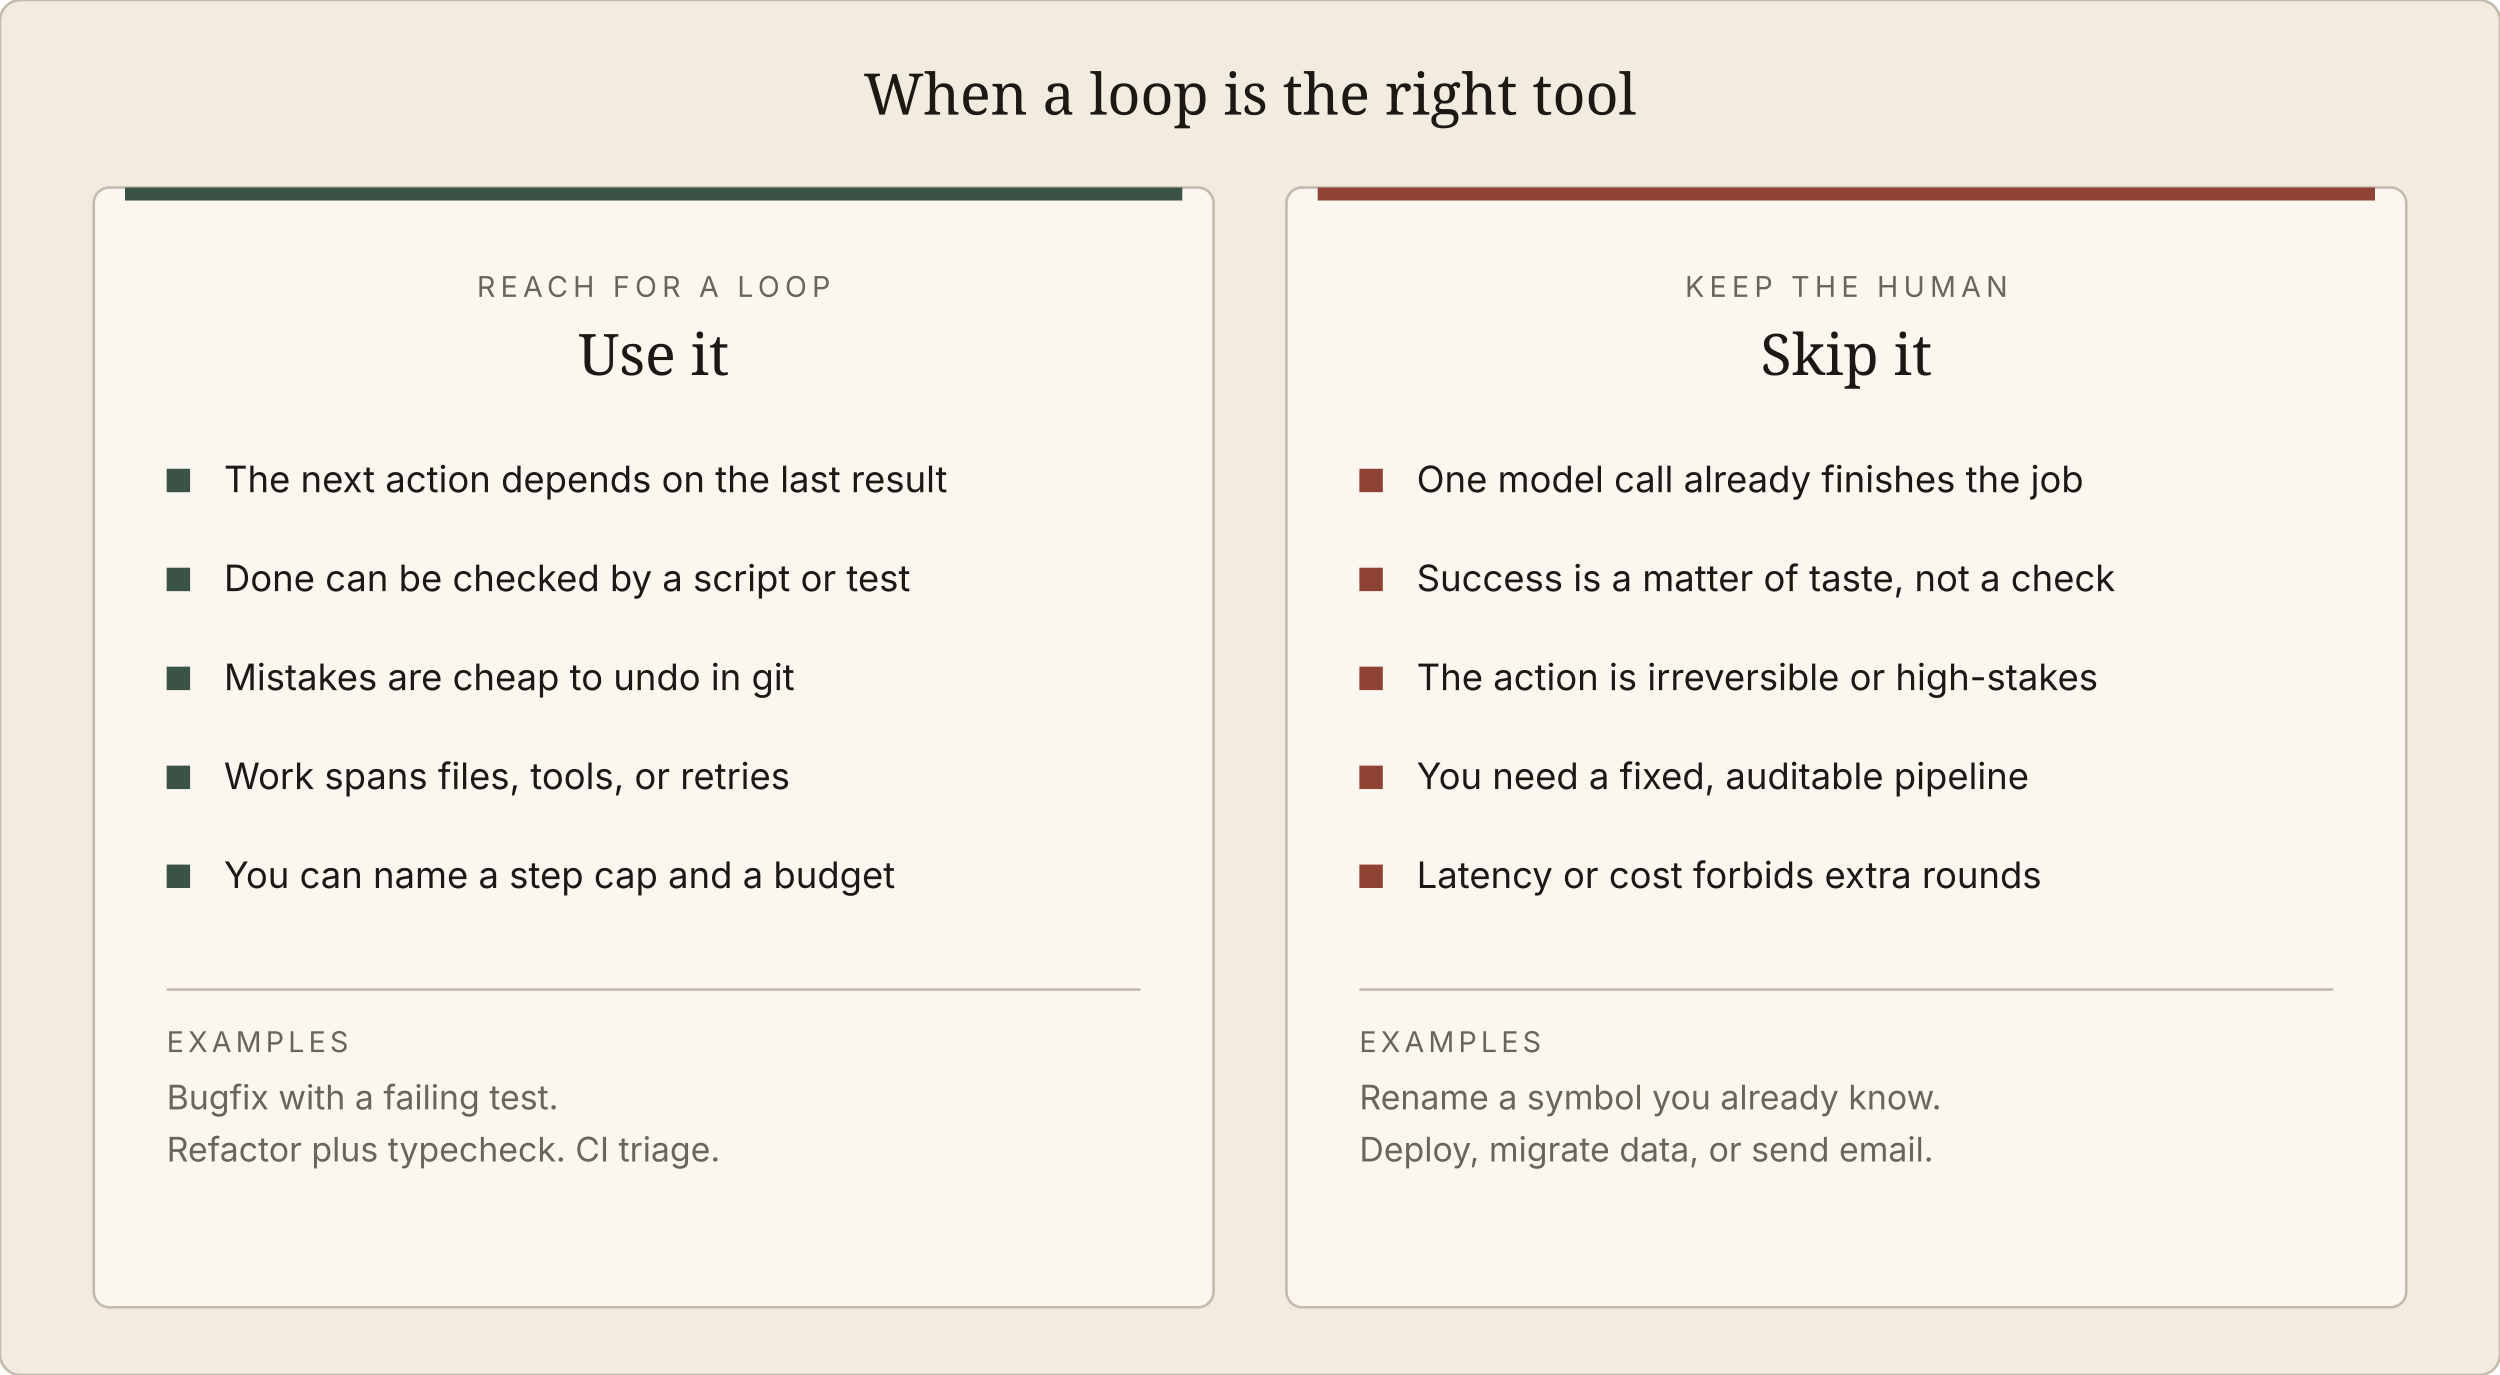
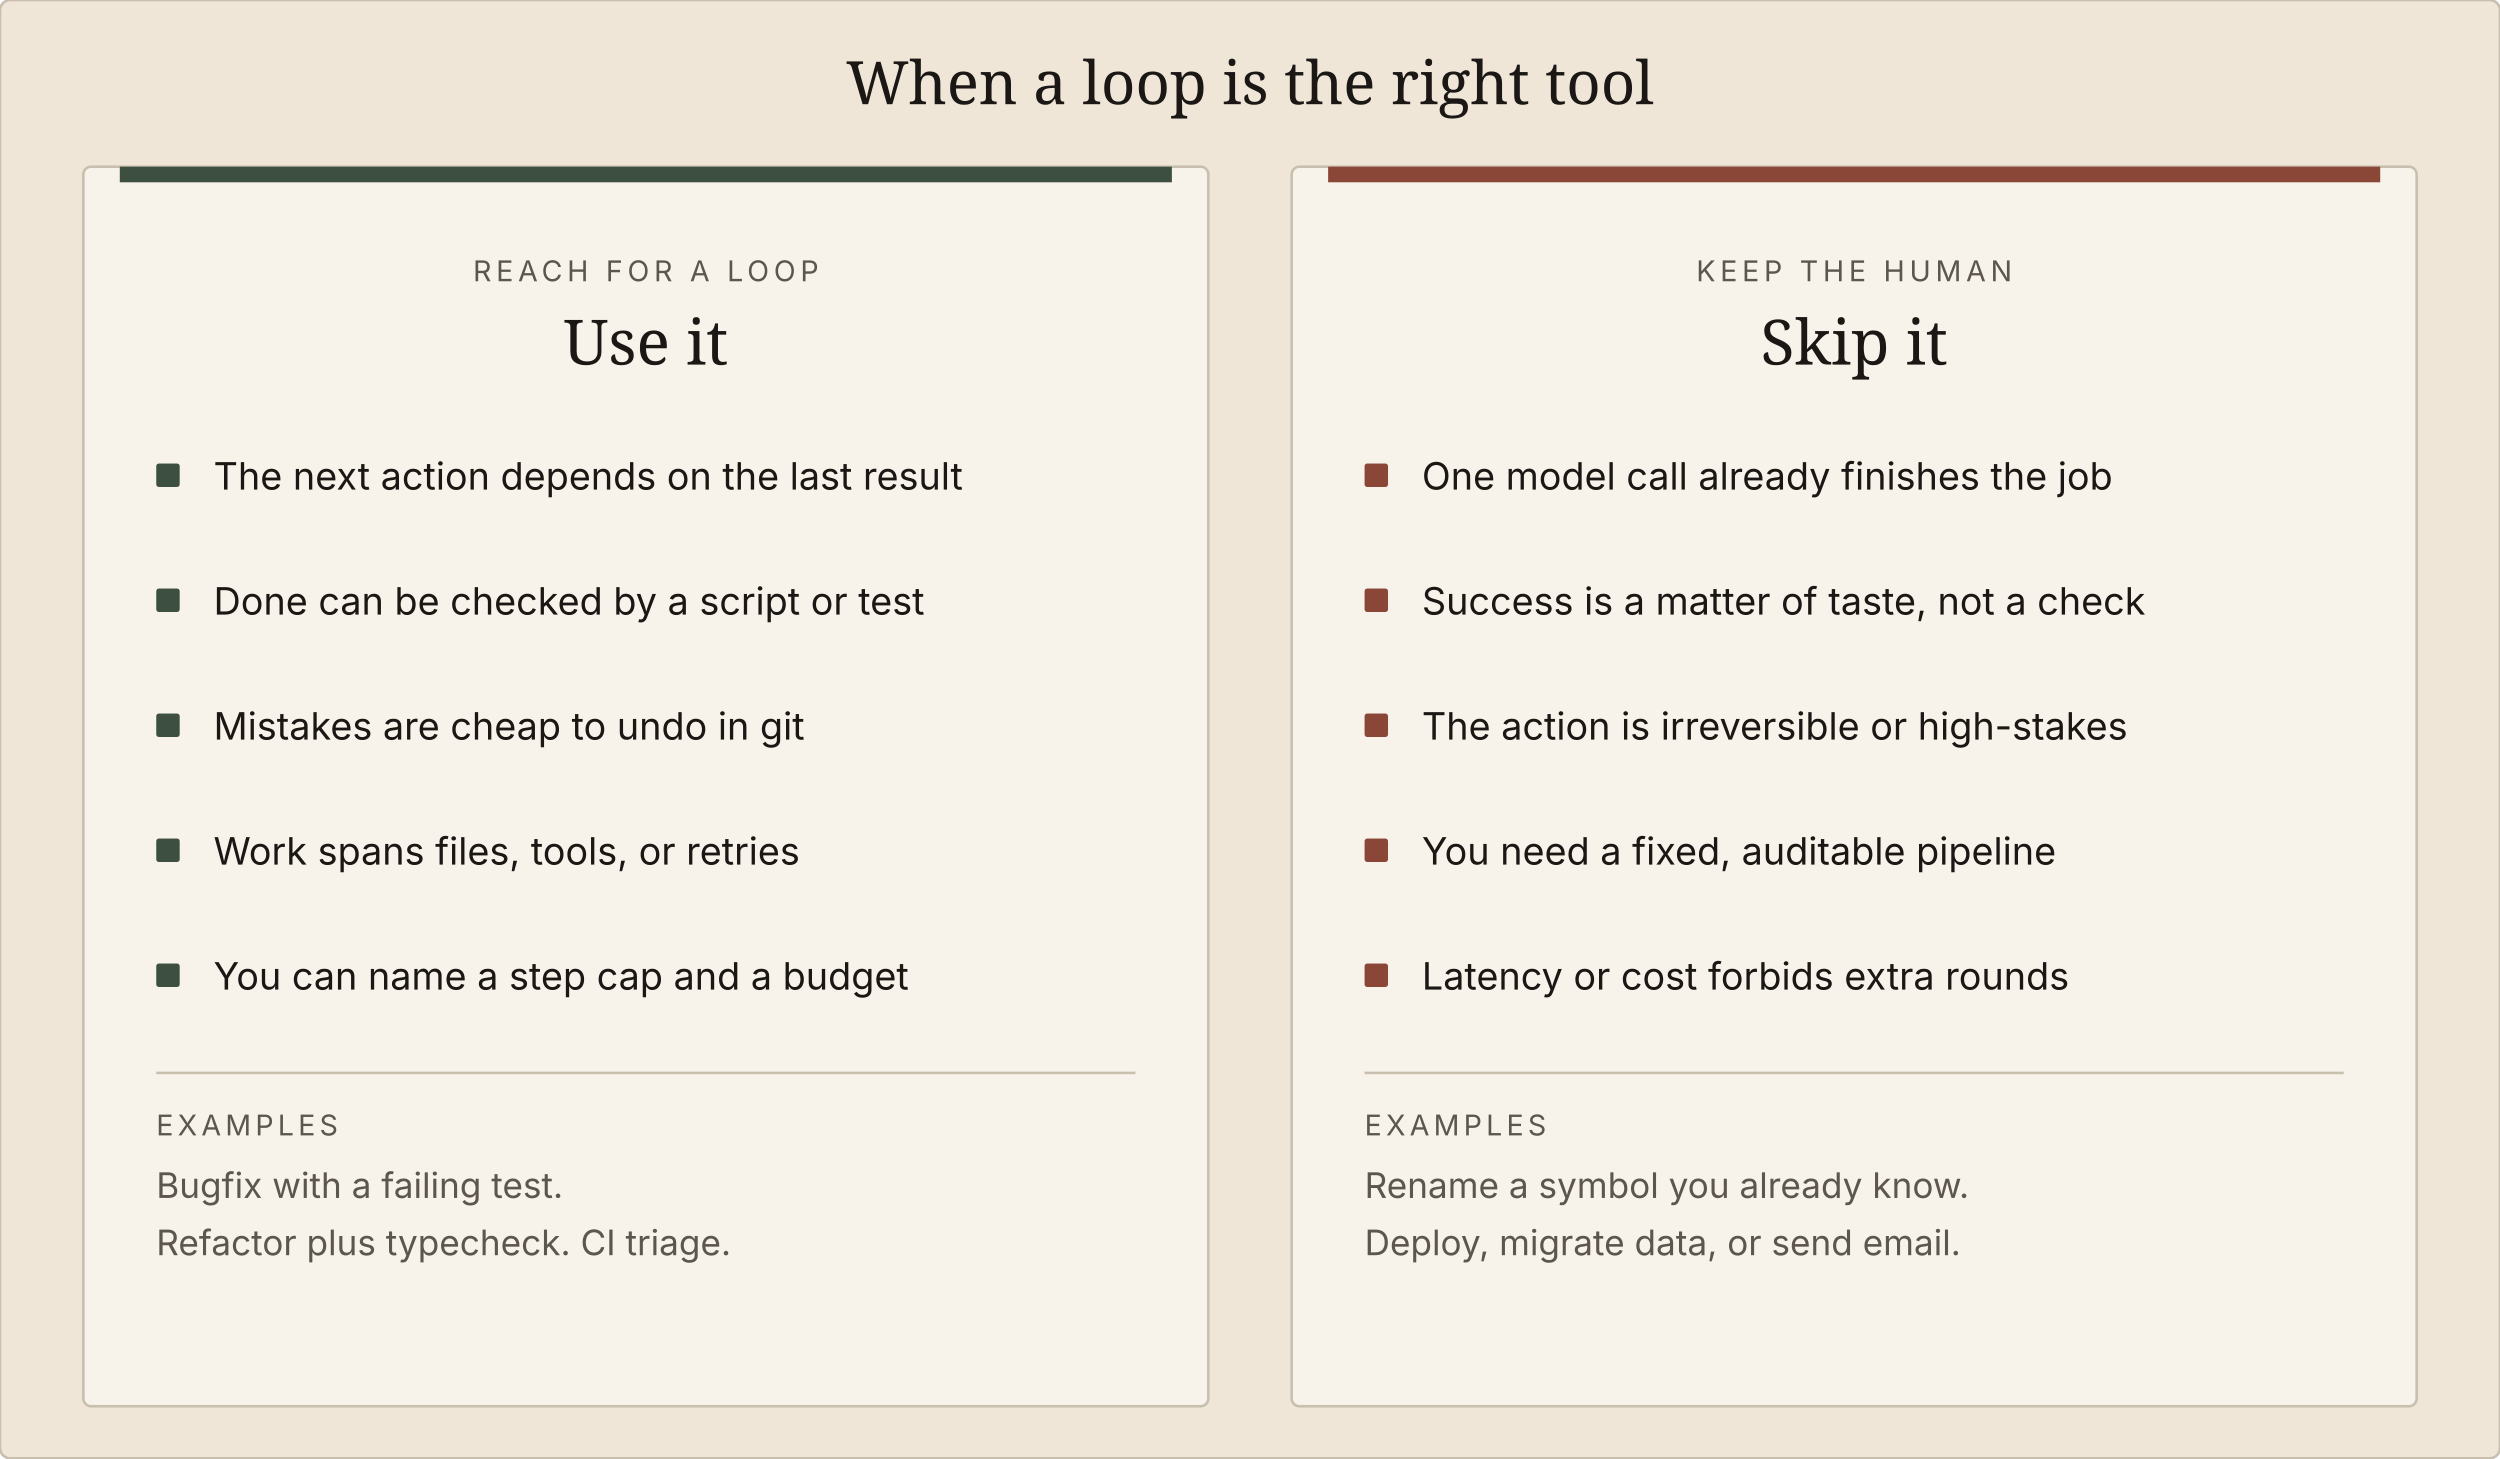
- <svg xmlns="http://www.w3.org/2000/svg" viewBox="0 0 960 528" width="960" height="528" role="img" aria-labelledby="title desc">
+ <svg xmlns="http://www.w3.org/2000/svg" viewBox="0 0 960 560" width="960" height="560" role="img" aria-labelledby="title desc">
  <defs>
-     <marker id="arrow" viewBox="0 0 10 10" refX="9" refY="5" markerWidth="8" markerHeight="8" orient="auto-start-reverse">
-       <path d="M 0 1.2 L 10 5 L 0 8.8 Z" fill="#1C1915" />
+     <marker id="arrow" viewBox="0 0 10 10" refX="9" refY="5" markerWidth="7" markerHeight="7" orient="auto-start-reverse">
+       <path d="M 0 1.4 L 10 5 L 0 8.6 Z" fill="#1A1714" />
    </marker>
-     <marker id="arrow-forest" viewBox="0 0 10 10" refX="9" refY="5" markerWidth="8" markerHeight="8" orient="auto-start-reverse">
-       <path d="M 0 1.2 L 10 5 L 0 8.8 Z" fill="#3A5344" />
-     </marker>
-     <marker id="arrow-mute" viewBox="0 0 10 10" refX="9" refY="5" markerWidth="8" markerHeight="8" orient="auto-start-reverse">
-       <path d="M 0 1.2 L 10 5 L 0 8.8 Z" fill="#6B6458" />
+     <marker id="arrow-forest" viewBox="0 0 10 10" refX="9" refY="5" markerWidth="7" markerHeight="7" orient="auto-start-reverse">
+       <path d="M 0 1.4 L 10 5 L 0 8.6 Z" fill="#3D4F40" />
    </marker>
  </defs>
-   <rect width="960" height="528" rx="8" fill="#F2EBE0" stroke="#C4BAAE" stroke-width="1" />
-   <text x="480" y="44" text-anchor="middle" font-family="'Noto Serif', Georgia, 'Times New Roman', serif" font-size="22" fill="#1C1915">When a loop is the right tool</text>
-   <rect x="36" y="72" width="430" height="430" rx="6" fill="#FBF7F0" stroke="#C4BAAE" />
-   <rect x="48" y="72" width="406" height="5" fill="#3A5344" />
-   <text x="251.0" y="114" text-anchor="middle" font-family="Inter, 'Noto Sans', 'Segoe UI', Helvetica, Arial, sans-serif" font-size="11" letter-spacing="2" fill="#6B6458">REACH FOR A LOOP</text>
-   <text x="251.0" y="144" text-anchor="middle" font-family="'Noto Serif', Georgia, 'Times New Roman', serif" font-size="22" fill="#1C1915">Use it</text>
-   <rect x="64" y="180" width="9" height="9" fill="#3A5344" />
-   <text x="86" y="189" font-family="Inter, 'Noto Sans', 'Segoe UI', Helvetica, Arial, sans-serif" font-size="14" fill="#1C1915">The next action depends on the last result</text>
-   <rect x="64" y="218" width="9" height="9" fill="#3A5344" />
-   <text x="86" y="227" font-family="Inter, 'Noto Sans', 'Segoe UI', Helvetica, Arial, sans-serif" font-size="14" fill="#1C1915">Done can be checked by a script or test</text>
-   <rect x="64" y="256" width="9" height="9" fill="#3A5344" />
-   <text x="86" y="265" font-family="Inter, 'Noto Sans', 'Segoe UI', Helvetica, Arial, sans-serif" font-size="14" fill="#1C1915">Mistakes are cheap to undo in git</text>
-   <rect x="64" y="294" width="9" height="9" fill="#3A5344" />
-   <text x="86" y="303" font-family="Inter, 'Noto Sans', 'Segoe UI', Helvetica, Arial, sans-serif" font-size="14" fill="#1C1915">Work spans files, tools, or retries</text>
-   <rect x="64" y="332" width="9" height="9" fill="#3A5344" />
-   <text x="86" y="341" font-family="Inter, 'Noto Sans', 'Segoe UI', Helvetica, Arial, sans-serif" font-size="14" fill="#1C1915">You can name a step cap and a budget</text>
-   <line x1="64" y1="380" x2="438" y2="380" stroke="#C4BAAE" stroke-width="1" />
-   <text x="64" y="404" font-family="Inter, 'Noto Sans', 'Segoe UI', Helvetica, Arial, sans-serif" font-size="11" letter-spacing="1.6" fill="#6B6458">EXAMPLES</text>
-   <text x="64" y="426" font-family="Inter, 'Noto Sans', 'Segoe UI', Helvetica, Arial, sans-serif" font-size="13" fill="#6B6458">Bugfix with a failing test.</text>
-   <text x="64" y="446" font-family="Inter, 'Noto Sans', 'Segoe UI', Helvetica, Arial, sans-serif" font-size="13" fill="#6B6458">Refactor plus typecheck. CI triage.</text>
-   <rect x="494" y="72" width="430" height="430" rx="6" fill="#FBF7F0" stroke="#C4BAAE" />
-   <rect x="506" y="72" width="406" height="5" fill="#8F4334" />
-   <text x="709.0" y="114" text-anchor="middle" font-family="Inter, 'Noto Sans', 'Segoe UI', Helvetica, Arial, sans-serif" font-size="11" letter-spacing="2" fill="#6B6458">KEEP THE HUMAN</text>
-   <text x="709.0" y="144" text-anchor="middle" font-family="'Noto Serif', Georgia, 'Times New Roman', serif" font-size="22" fill="#1C1915">Skip it</text>
-   <rect x="522" y="180" width="9" height="9" fill="#8F4334" />
-   <text x="544" y="189" font-family="Inter, 'Noto Sans', 'Segoe UI', Helvetica, Arial, sans-serif" font-size="14" fill="#1C1915">One model call already finishes the job</text>
-   <rect x="522" y="218" width="9" height="9" fill="#8F4334" />
-   <text x="544" y="227" font-family="Inter, 'Noto Sans', 'Segoe UI', Helvetica, Arial, sans-serif" font-size="14" fill="#1C1915">Success is a matter of taste, not a check</text>
-   <rect x="522" y="256" width="9" height="9" fill="#8F4334" />
-   <text x="544" y="265" font-family="Inter, 'Noto Sans', 'Segoe UI', Helvetica, Arial, sans-serif" font-size="14" fill="#1C1915">The action is irreversible or high-stakes</text>
-   <rect x="522" y="294" width="9" height="9" fill="#8F4334" />
-   <text x="544" y="303" font-family="Inter, 'Noto Sans', 'Segoe UI', Helvetica, Arial, sans-serif" font-size="14" fill="#1C1915">You need a fixed, auditable pipeline</text>
-   <rect x="522" y="332" width="9" height="9" fill="#8F4334" />
-   <text x="544" y="341" font-family="Inter, 'Noto Sans', 'Segoe UI', Helvetica, Arial, sans-serif" font-size="14" fill="#1C1915">Latency or cost forbids extra rounds</text>
-   <line x1="522" y1="380" x2="896" y2="380" stroke="#C4BAAE" stroke-width="1" />
-   <text x="522" y="404" font-family="Inter, 'Noto Sans', 'Segoe UI', Helvetica, Arial, sans-serif" font-size="11" letter-spacing="1.6" fill="#6B6458">EXAMPLES</text>
-   <text x="522" y="426" font-family="Inter, 'Noto Sans', 'Segoe UI', Helvetica, Arial, sans-serif" font-size="13" fill="#6B6458">Rename a symbol you already know.</text>
-   <text x="522" y="446" font-family="Inter, 'Noto Sans', 'Segoe UI', Helvetica, Arial, sans-serif" font-size="13" fill="#6B6458">Deploy, migrate data, or send email.</text>
+   <rect width="960" height="560" rx="4" fill="#EFE6D8" stroke="#C8BFAF" stroke-width="1" />
+   <text x="480" y="40" text-anchor="middle" font-family="'Noto Serif', Georgia, 'Times New Roman', serif" font-size="23" fill="#1A1714">When a loop is the right tool</text>
+   <rect x="32" y="64" width="432" height="476" rx="3" fill="#F8F3EA" stroke="#C8BFAF" stroke-width="1" />
+   <rect x="46" y="64" width="404" height="6" rx="0" fill="#3D4F40" />
+   <text x="248.0" y="108" text-anchor="middle" font-family="Inter, 'Noto Sans', 'Segoe UI', Helvetica, Arial, sans-serif" font-size="11" fill="#5C564E" letter-spacing="1.8">REACH FOR A LOOP</text>
+   <text x="248.0" y="140" text-anchor="middle" font-family="'Noto Serif', Georgia, 'Times New Roman', serif" font-size="24" fill="#1A1714">Use it</text>
+   <rect x="60" y="178" width="9" height="9" rx="1" fill="#3D4F40" />
+   <text x="82" y="188" font-family="Inter, 'Noto Sans', 'Segoe UI', Helvetica, Arial, sans-serif" font-size="14.5" fill="#1A1714">The next action depends on the last result</text>
+   <rect x="60" y="226" width="9" height="9" rx="1" fill="#3D4F40" />
+   <text x="82" y="236" font-family="Inter, 'Noto Sans', 'Segoe UI', Helvetica, Arial, sans-serif" font-size="14.5" fill="#1A1714">Done can be checked by a script or test</text>
+   <rect x="60" y="274" width="9" height="9" rx="1" fill="#3D4F40" />
+   <text x="82" y="284" font-family="Inter, 'Noto Sans', 'Segoe UI', Helvetica, Arial, sans-serif" font-size="14.5" fill="#1A1714">Mistakes are cheap to undo in git</text>
+   <rect x="60" y="322" width="9" height="9" rx="1" fill="#3D4F40" />
+   <text x="82" y="332" font-family="Inter, 'Noto Sans', 'Segoe UI', Helvetica, Arial, sans-serif" font-size="14.5" fill="#1A1714">Work spans files, tools, or retries</text>
+   <rect x="60" y="370" width="9" height="9" rx="1" fill="#3D4F40" />
+   <text x="82" y="380" font-family="Inter, 'Noto Sans', 'Segoe UI', Helvetica, Arial, sans-serif" font-size="14.5" fill="#1A1714">You can name a step cap and a budget</text>
+   <path d="M 60 412 H 436" fill="none" stroke="#C8BFAF" stroke-width="1" />
+   <text x="60" y="436" font-family="Inter, 'Noto Sans', 'Segoe UI', Helvetica, Arial, sans-serif" font-size="11" fill="#5C564E" letter-spacing="1.6">EXAMPLES</text>
+   <text x="60" y="460" font-family="Inter, 'Noto Sans', 'Segoe UI', Helvetica, Arial, sans-serif" font-size="13.5" fill="#5C564E">Bugfix with a failing test.</text>
+   <text x="60" y="482" font-family="Inter, 'Noto Sans', 'Segoe UI', Helvetica, Arial, sans-serif" font-size="13.5" fill="#5C564E">Refactor plus typecheck. CI triage.</text>
+   <rect x="496" y="64" width="432" height="476" rx="3" fill="#F8F3EA" stroke="#C8BFAF" stroke-width="1" />
+   <rect x="510" y="64" width="404" height="6" rx="0" fill="#8A4738" />
+   <text x="712.0" y="108" text-anchor="middle" font-family="Inter, 'Noto Sans', 'Segoe UI', Helvetica, Arial, sans-serif" font-size="11" fill="#5C564E" letter-spacing="1.8">KEEP THE HUMAN</text>
+   <text x="712.0" y="140" text-anchor="middle" font-family="'Noto Serif', Georgia, 'Times New Roman', serif" font-size="24" fill="#1A1714">Skip it</text>
+   <rect x="524" y="178" width="9" height="9" rx="1" fill="#8A4738" />
+   <text x="546" y="188" font-family="Inter, 'Noto Sans', 'Segoe UI', Helvetica, Arial, sans-serif" font-size="14.5" fill="#1A1714">One model call already finishes the job</text>
+   <rect x="524" y="226" width="9" height="9" rx="1" fill="#8A4738" />
+   <text x="546" y="236" font-family="Inter, 'Noto Sans', 'Segoe UI', Helvetica, Arial, sans-serif" font-size="14.5" fill="#1A1714">Success is a matter of taste, not a check</text>
+   <rect x="524" y="274" width="9" height="9" rx="1" fill="#8A4738" />
+   <text x="546" y="284" font-family="Inter, 'Noto Sans', 'Segoe UI', Helvetica, Arial, sans-serif" font-size="14.5" fill="#1A1714">The action is irreversible or high-stakes</text>
+   <rect x="524" y="322" width="9" height="9" rx="1" fill="#8A4738" />
+   <text x="546" y="332" font-family="Inter, 'Noto Sans', 'Segoe UI', Helvetica, Arial, sans-serif" font-size="14.5" fill="#1A1714">You need a fixed, auditable pipeline</text>
+   <rect x="524" y="370" width="9" height="9" rx="1" fill="#8A4738" />
+   <text x="546" y="380" font-family="Inter, 'Noto Sans', 'Segoe UI', Helvetica, Arial, sans-serif" font-size="14.5" fill="#1A1714">Latency or cost forbids extra rounds</text>
+   <path d="M 524 412 H 900" fill="none" stroke="#C8BFAF" stroke-width="1" />
+   <text x="524" y="436" font-family="Inter, 'Noto Sans', 'Segoe UI', Helvetica, Arial, sans-serif" font-size="11" fill="#5C564E" letter-spacing="1.6">EXAMPLES</text>
+   <text x="524" y="460" font-family="Inter, 'Noto Sans', 'Segoe UI', Helvetica, Arial, sans-serif" font-size="13.5" fill="#5C564E">Rename a symbol you already know.</text>
+   <text x="524" y="482" font-family="Inter, 'Noto Sans', 'Segoe UI', Helvetica, Arial, sans-serif" font-size="13.5" fill="#5C564E">Deploy, migrate data, or send email.</text>
</svg>
